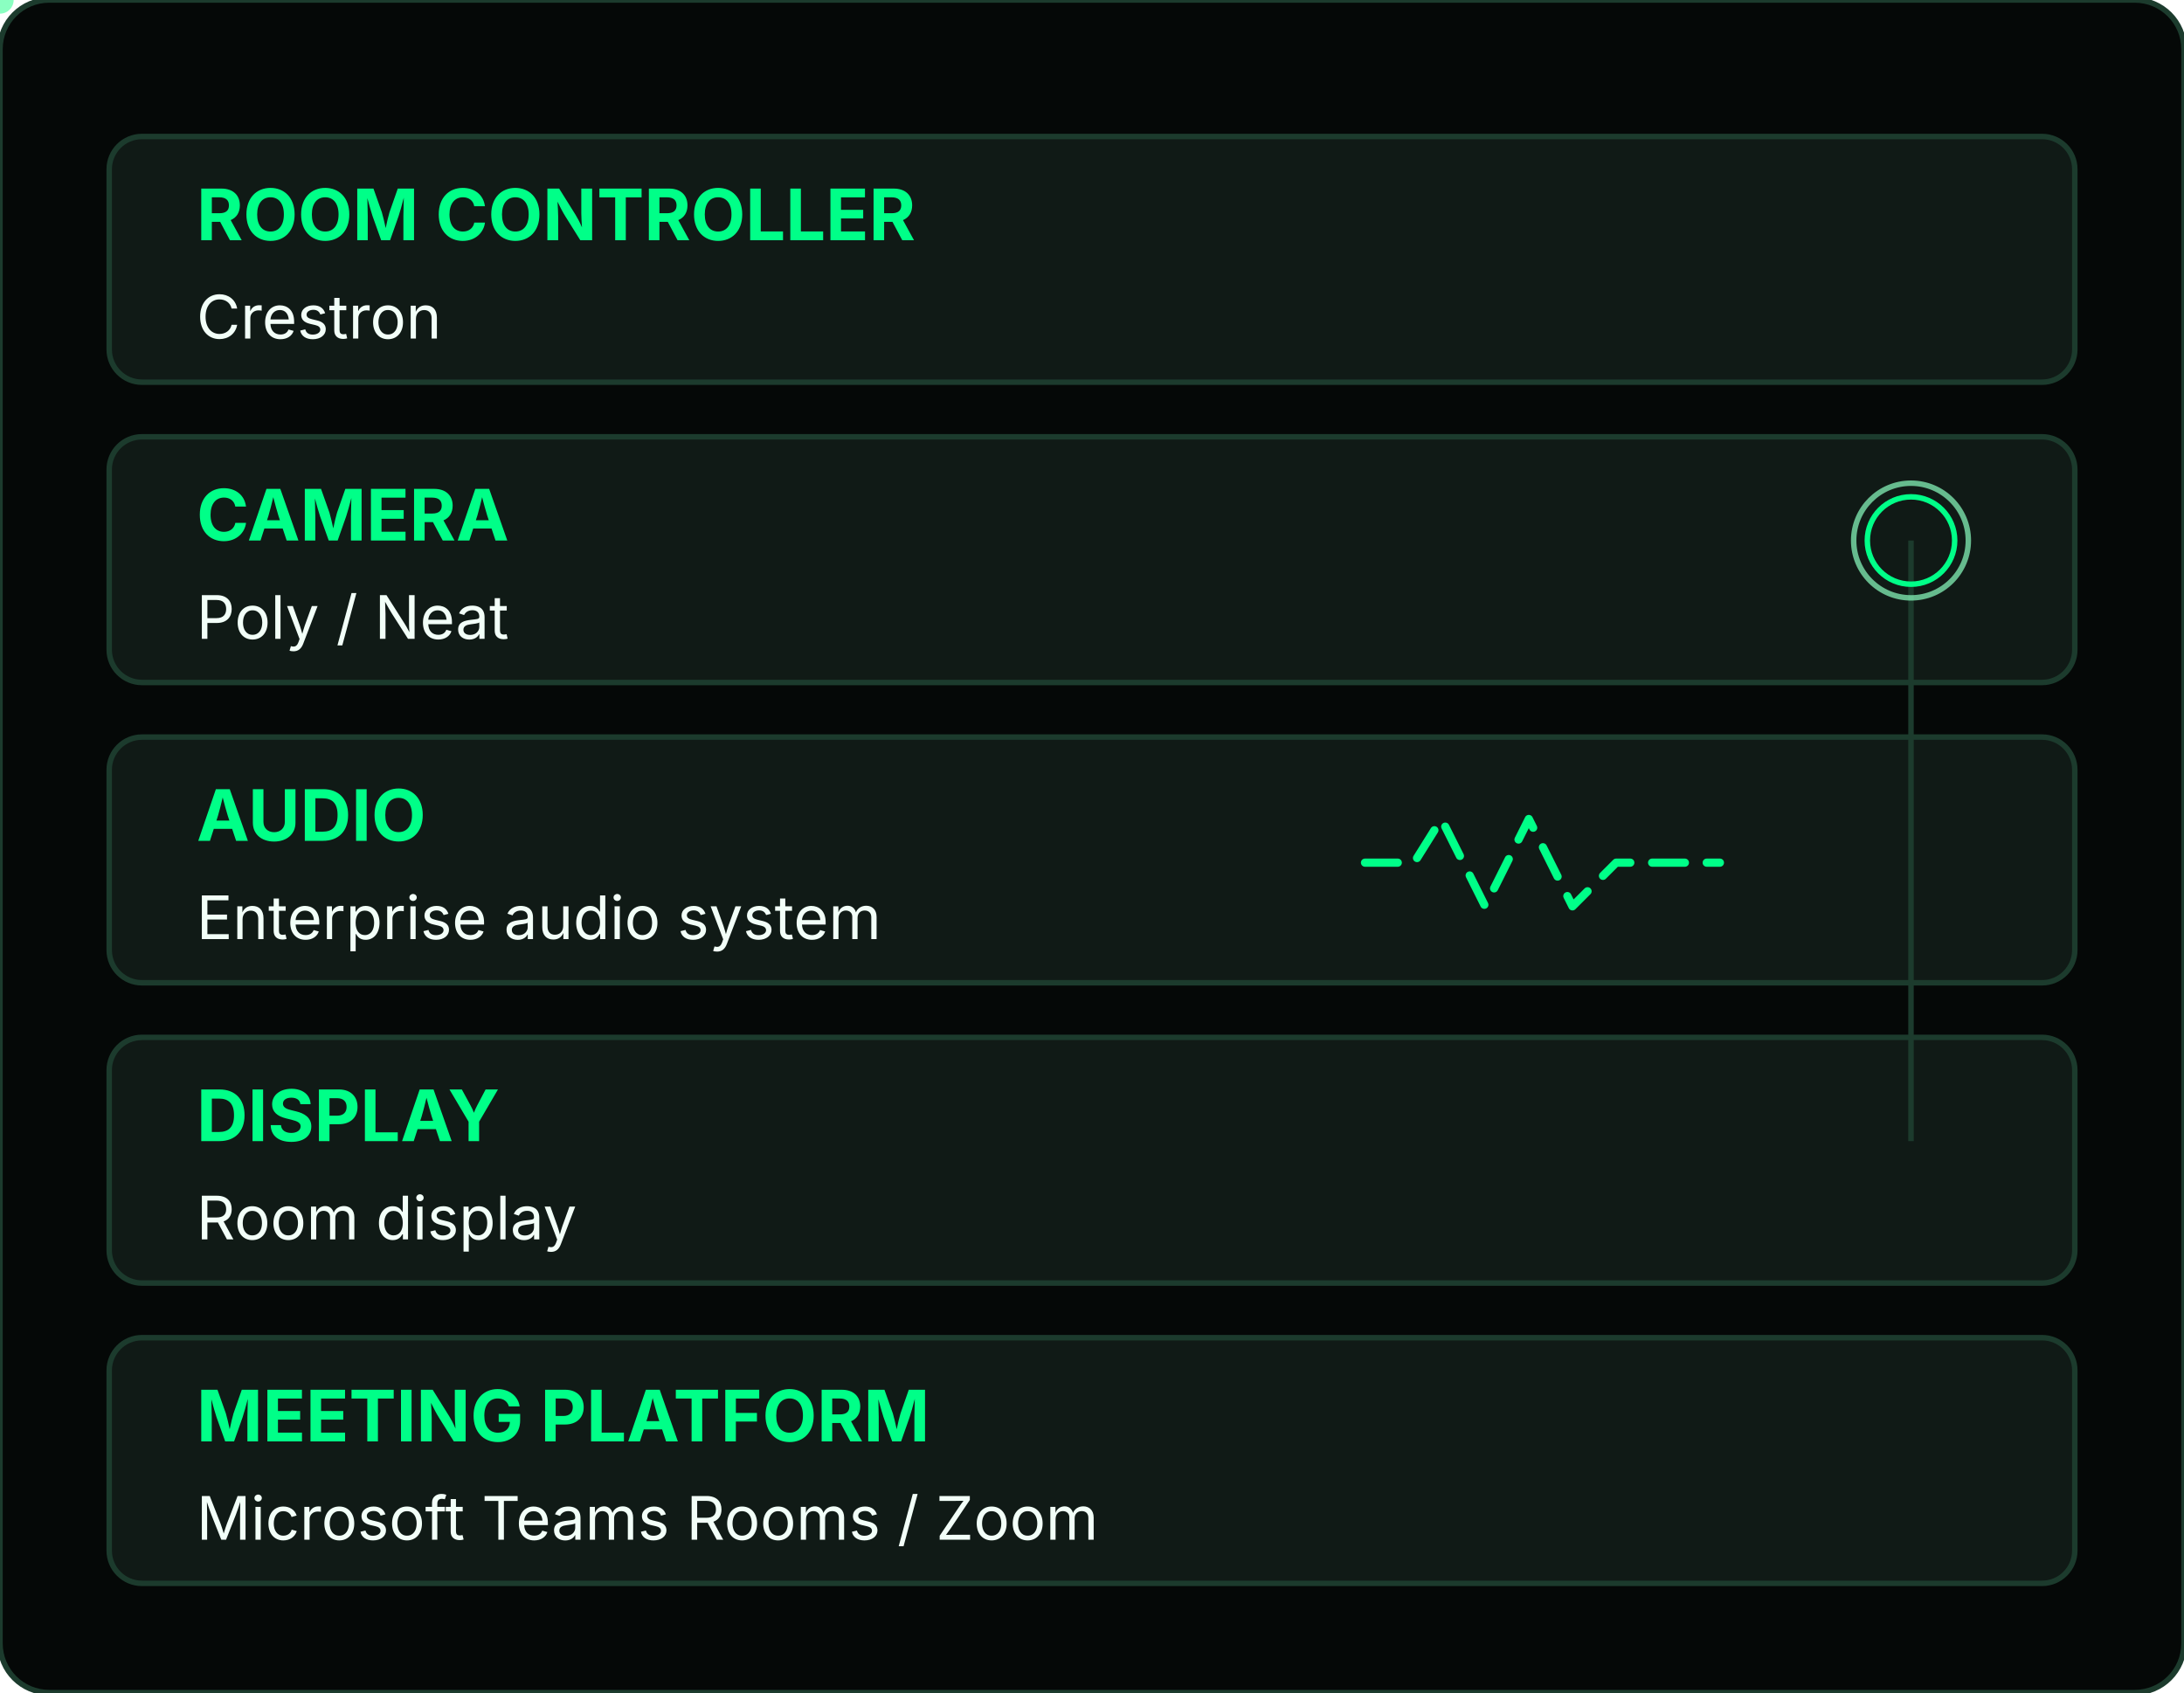
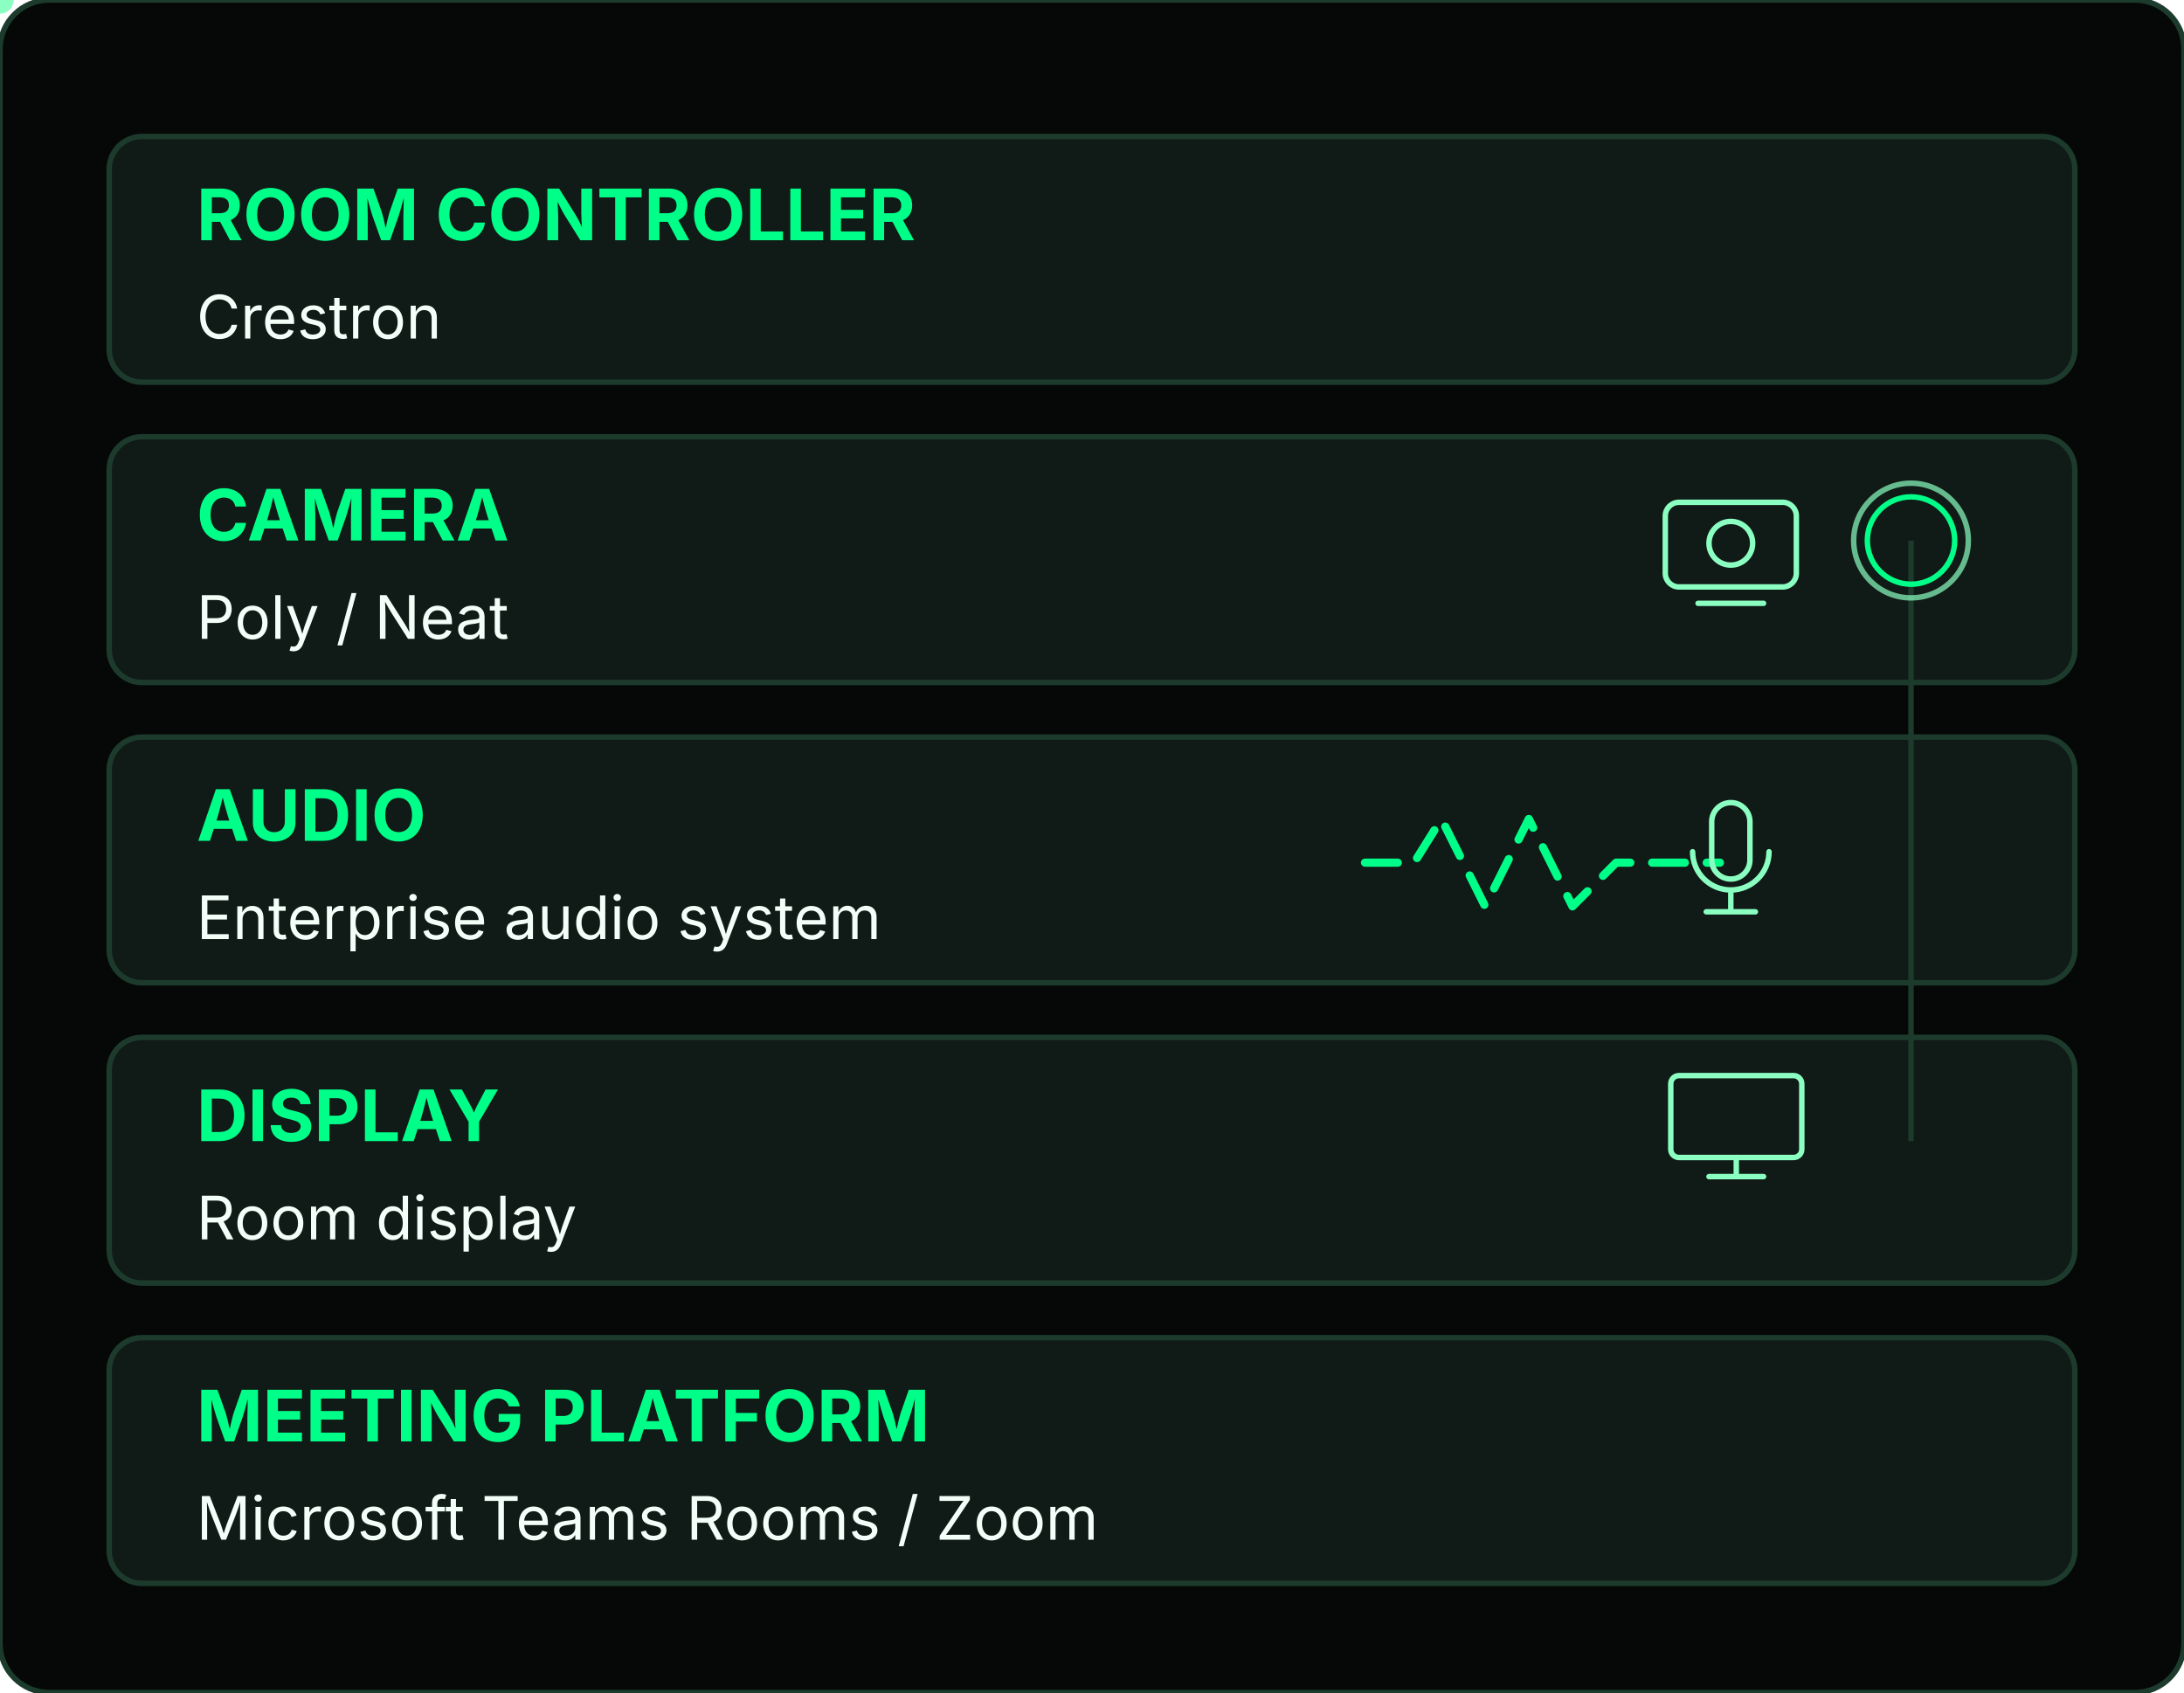
<svg xmlns="http://www.w3.org/2000/svg" width="800" height="620" viewBox="0 0 800 620" role="img" aria-labelledby="title">
  <style>@media (prefers-reduced-motion: reduce) {.motion { display: none; }}</style>
  <rect width="800" height="620" rx="18" fill="#050807" stroke="#1C3B2D" stroke-width="2" />
  <g fill="#101A16" stroke="#1C3B2D" stroke-width="2">
    <rect x="40" y="50" width="720" height="90" rx="12" />
    <rect x="40" y="160" width="720" height="90" rx="12" />
    <rect x="40" y="270" width="720" height="90" rx="12" />
    <rect x="40" y="380" width="720" height="90" rx="12" />
    <rect x="40" y="490" width="720" height="90" rx="12" />
  </g>
  <g font-family="Inter, Segoe UI, Arial, sans-serif" fill="#F2FFF8">
    <g fill="#00FF88" font-size="26" font-weight="700">
      <text x="72" y="88">ROOM CONTROLLER</text>
      <text x="72" y="198">CAMERA</text>
      <text x="72" y="308">AUDIO</text>
      <text x="72" y="418">DISPLAY</text>
      <text x="72" y="528">MEETING PLATFORM</text>
    </g>
    <g font-size="22">
      <text x="72" y="124">Crestron</text>
      <text x="72" y="234">Poly / Neat</text>
      <text x="72" y="344">Enterprise audio system</text>
      <text x="72" y="454">Room display</text>
      <text x="72" y="564">Microsoft Teams Rooms / Zoom</text>
    </g>
  </g>
  <path class="motion" d="M500 316h18l10-16 16 32 16-32 16 32 16-16h38" fill="none" stroke="#00FF88" stroke-width="3" stroke-linecap="round" stroke-linejoin="round" stroke-dasharray="12 8">
    <animate attributeName="stroke-dashoffset" values="0;-40" dur="3.5s" repeatCount="indefinite" />
  </path>
  <path d="M700 198V418" fill="none" stroke="#1C3B2D" stroke-width="2" />
+   <g fill="none" stroke="#8AFFC1" stroke-width="2" stroke-linecap="round" stroke-linejoin="round">
+     <rect x="610" y="184" width="48" height="31" rx="5" />
+     <circle cx="634" cy="199" r="8" />
+     <path d="M622 221h24" />
+     <rect x="627" y="294" width="14" height="28" rx="7" />
+     <path d="M620 312a14 14 0 0 0 28 0m-14 14v8m-9 0h18" />
+     <rect x="612" y="394" width="48" height="30" rx="3" />
+     <path d="M626 431h20m-10-7v7" />
+   </g>
  <circle cx="700" cy="198" r="16" fill="none" stroke="#00FF88" stroke-width="2" />
  <circle class="motion" cx="700" cy="198" r="21" fill="none" stroke="#8AFFC1" stroke-width="2" opacity=".7">
    <animate attributeName="r" values="16;24;16" dur="6s" repeatCount="indefinite" />
    <animate attributeName="opacity" values=".2;.8;.2" dur="6s" repeatCount="indefinite" />
  </circle>
  <g class="motion" fill="#8AFFC1">
    <circle r="5">
      <animateMotion dur="6s" repeatCount="indefinite" path="M700 198V418" />
    </circle>
    <circle r="4">
      <animateMotion dur="8s" begin="2s" repeatCount="indefinite" path="M700 418V198" />
    </circle>
  </g>
</svg>
